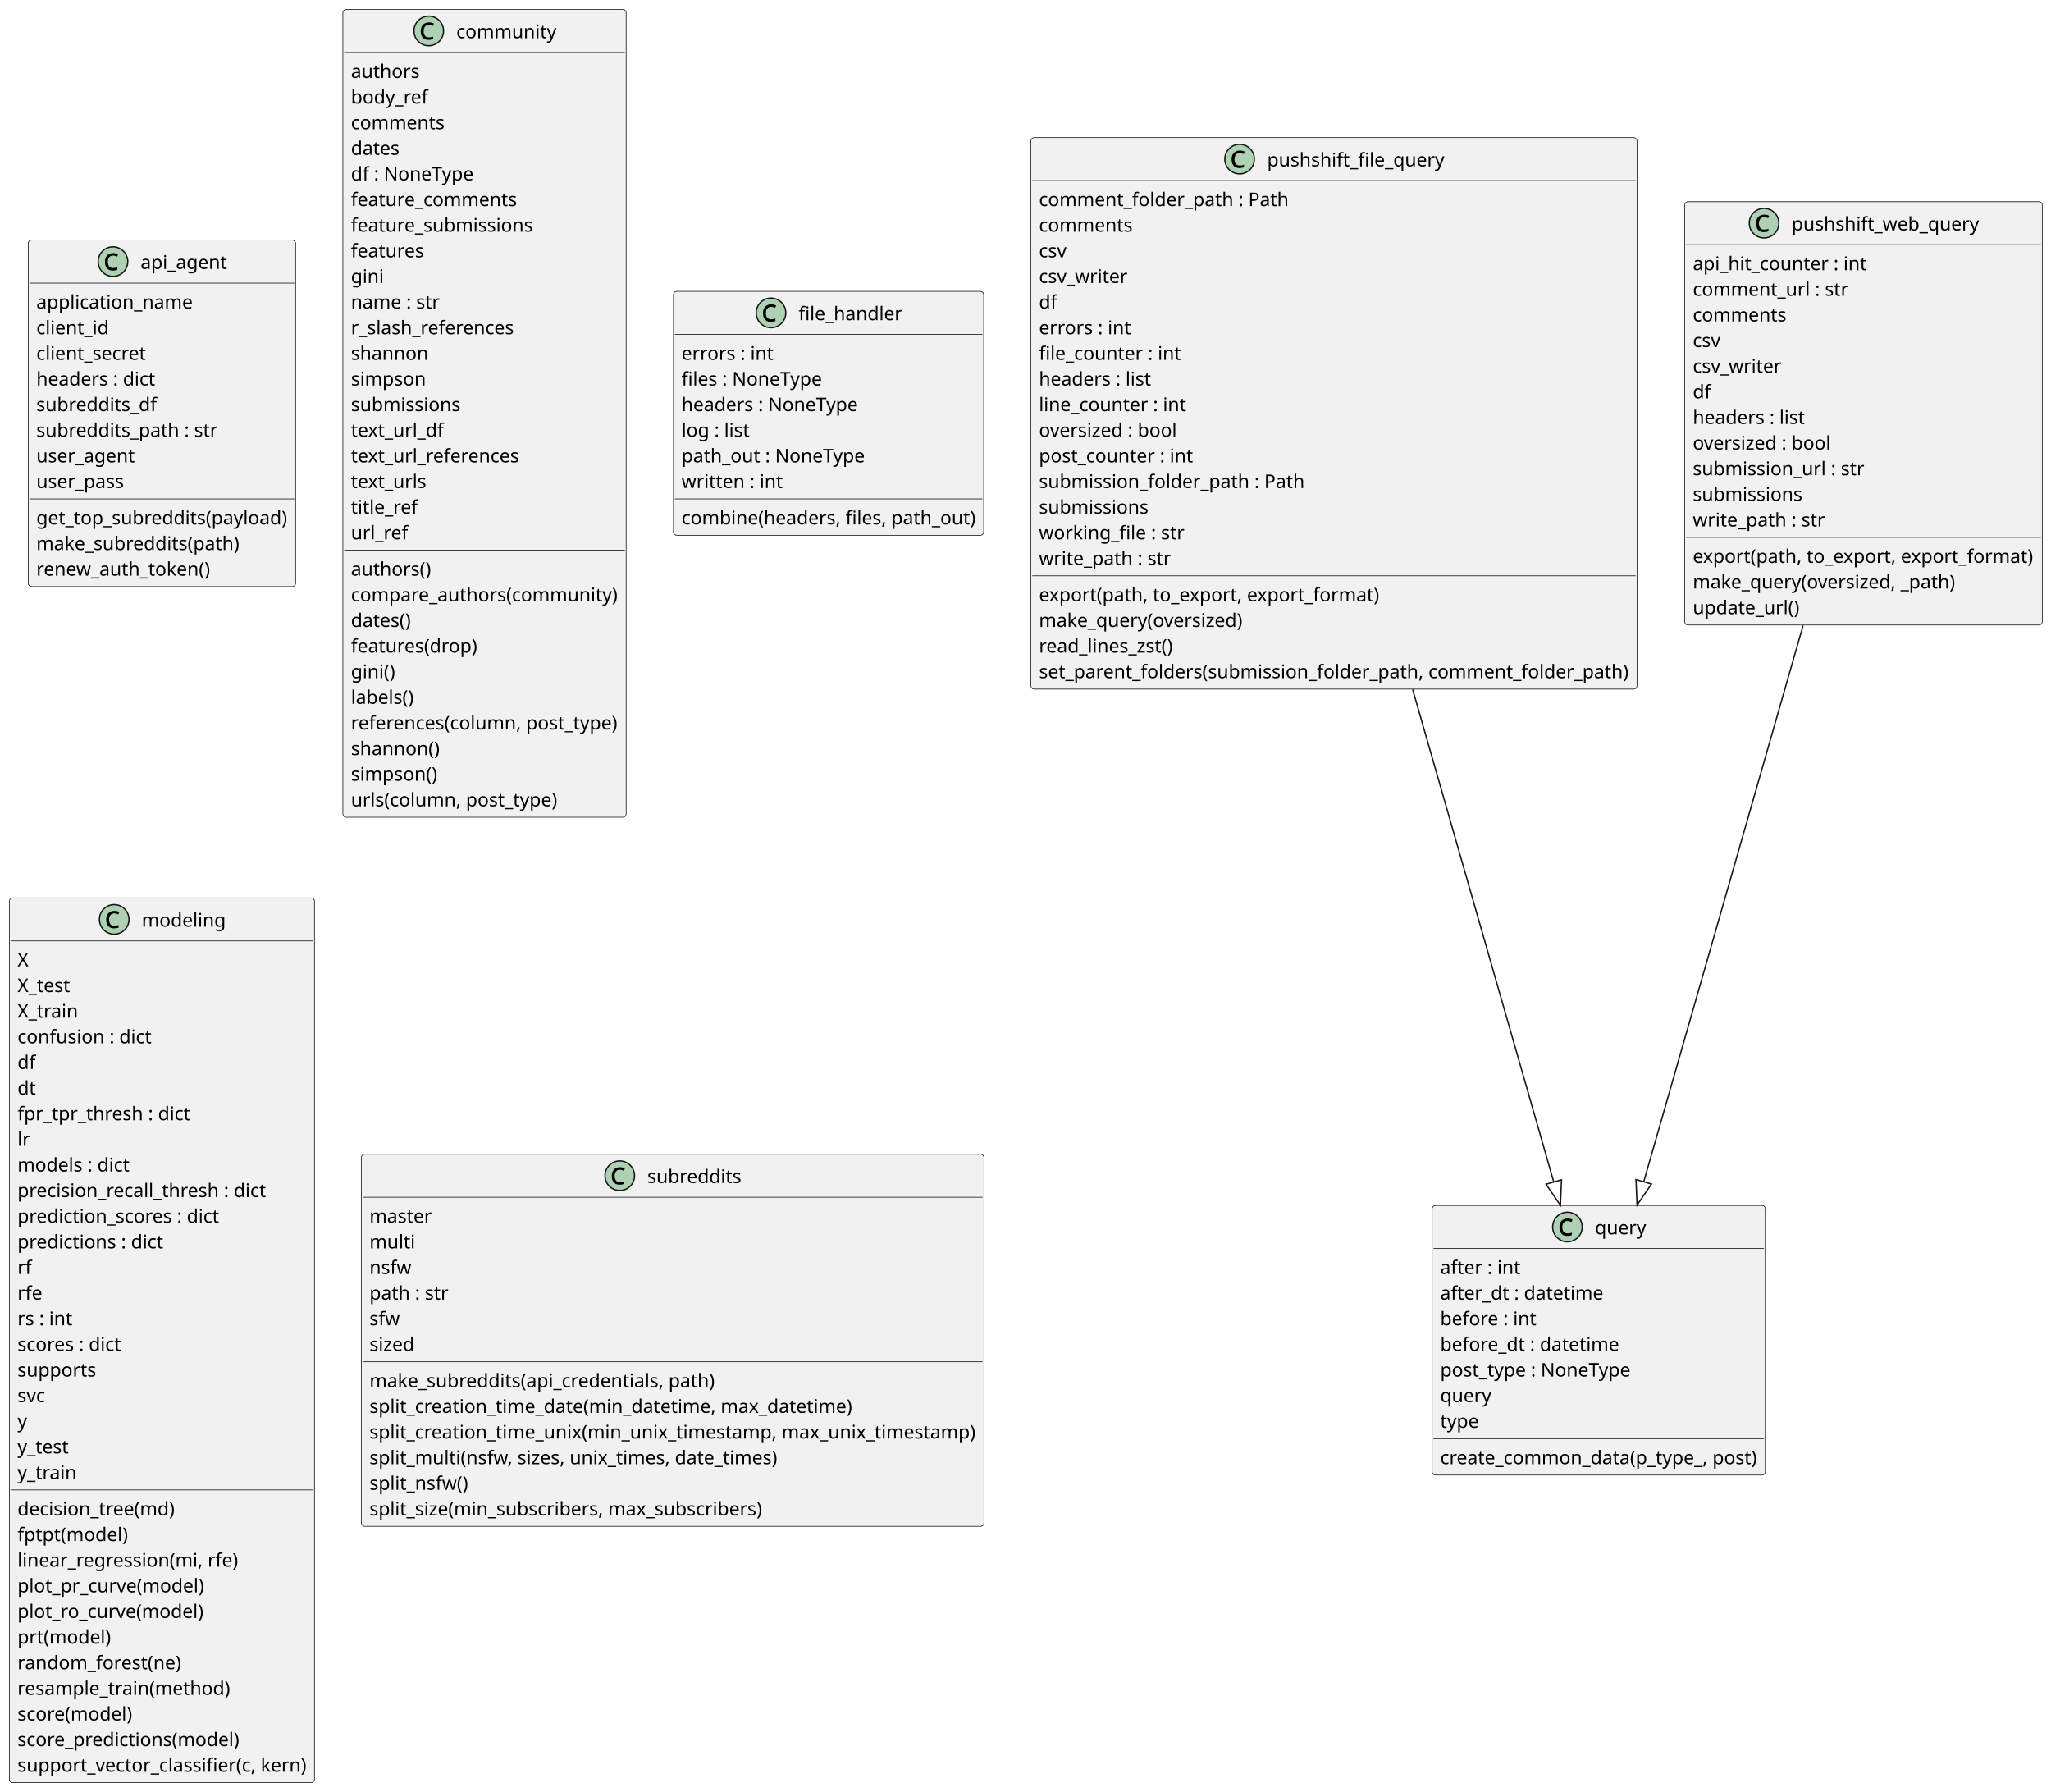
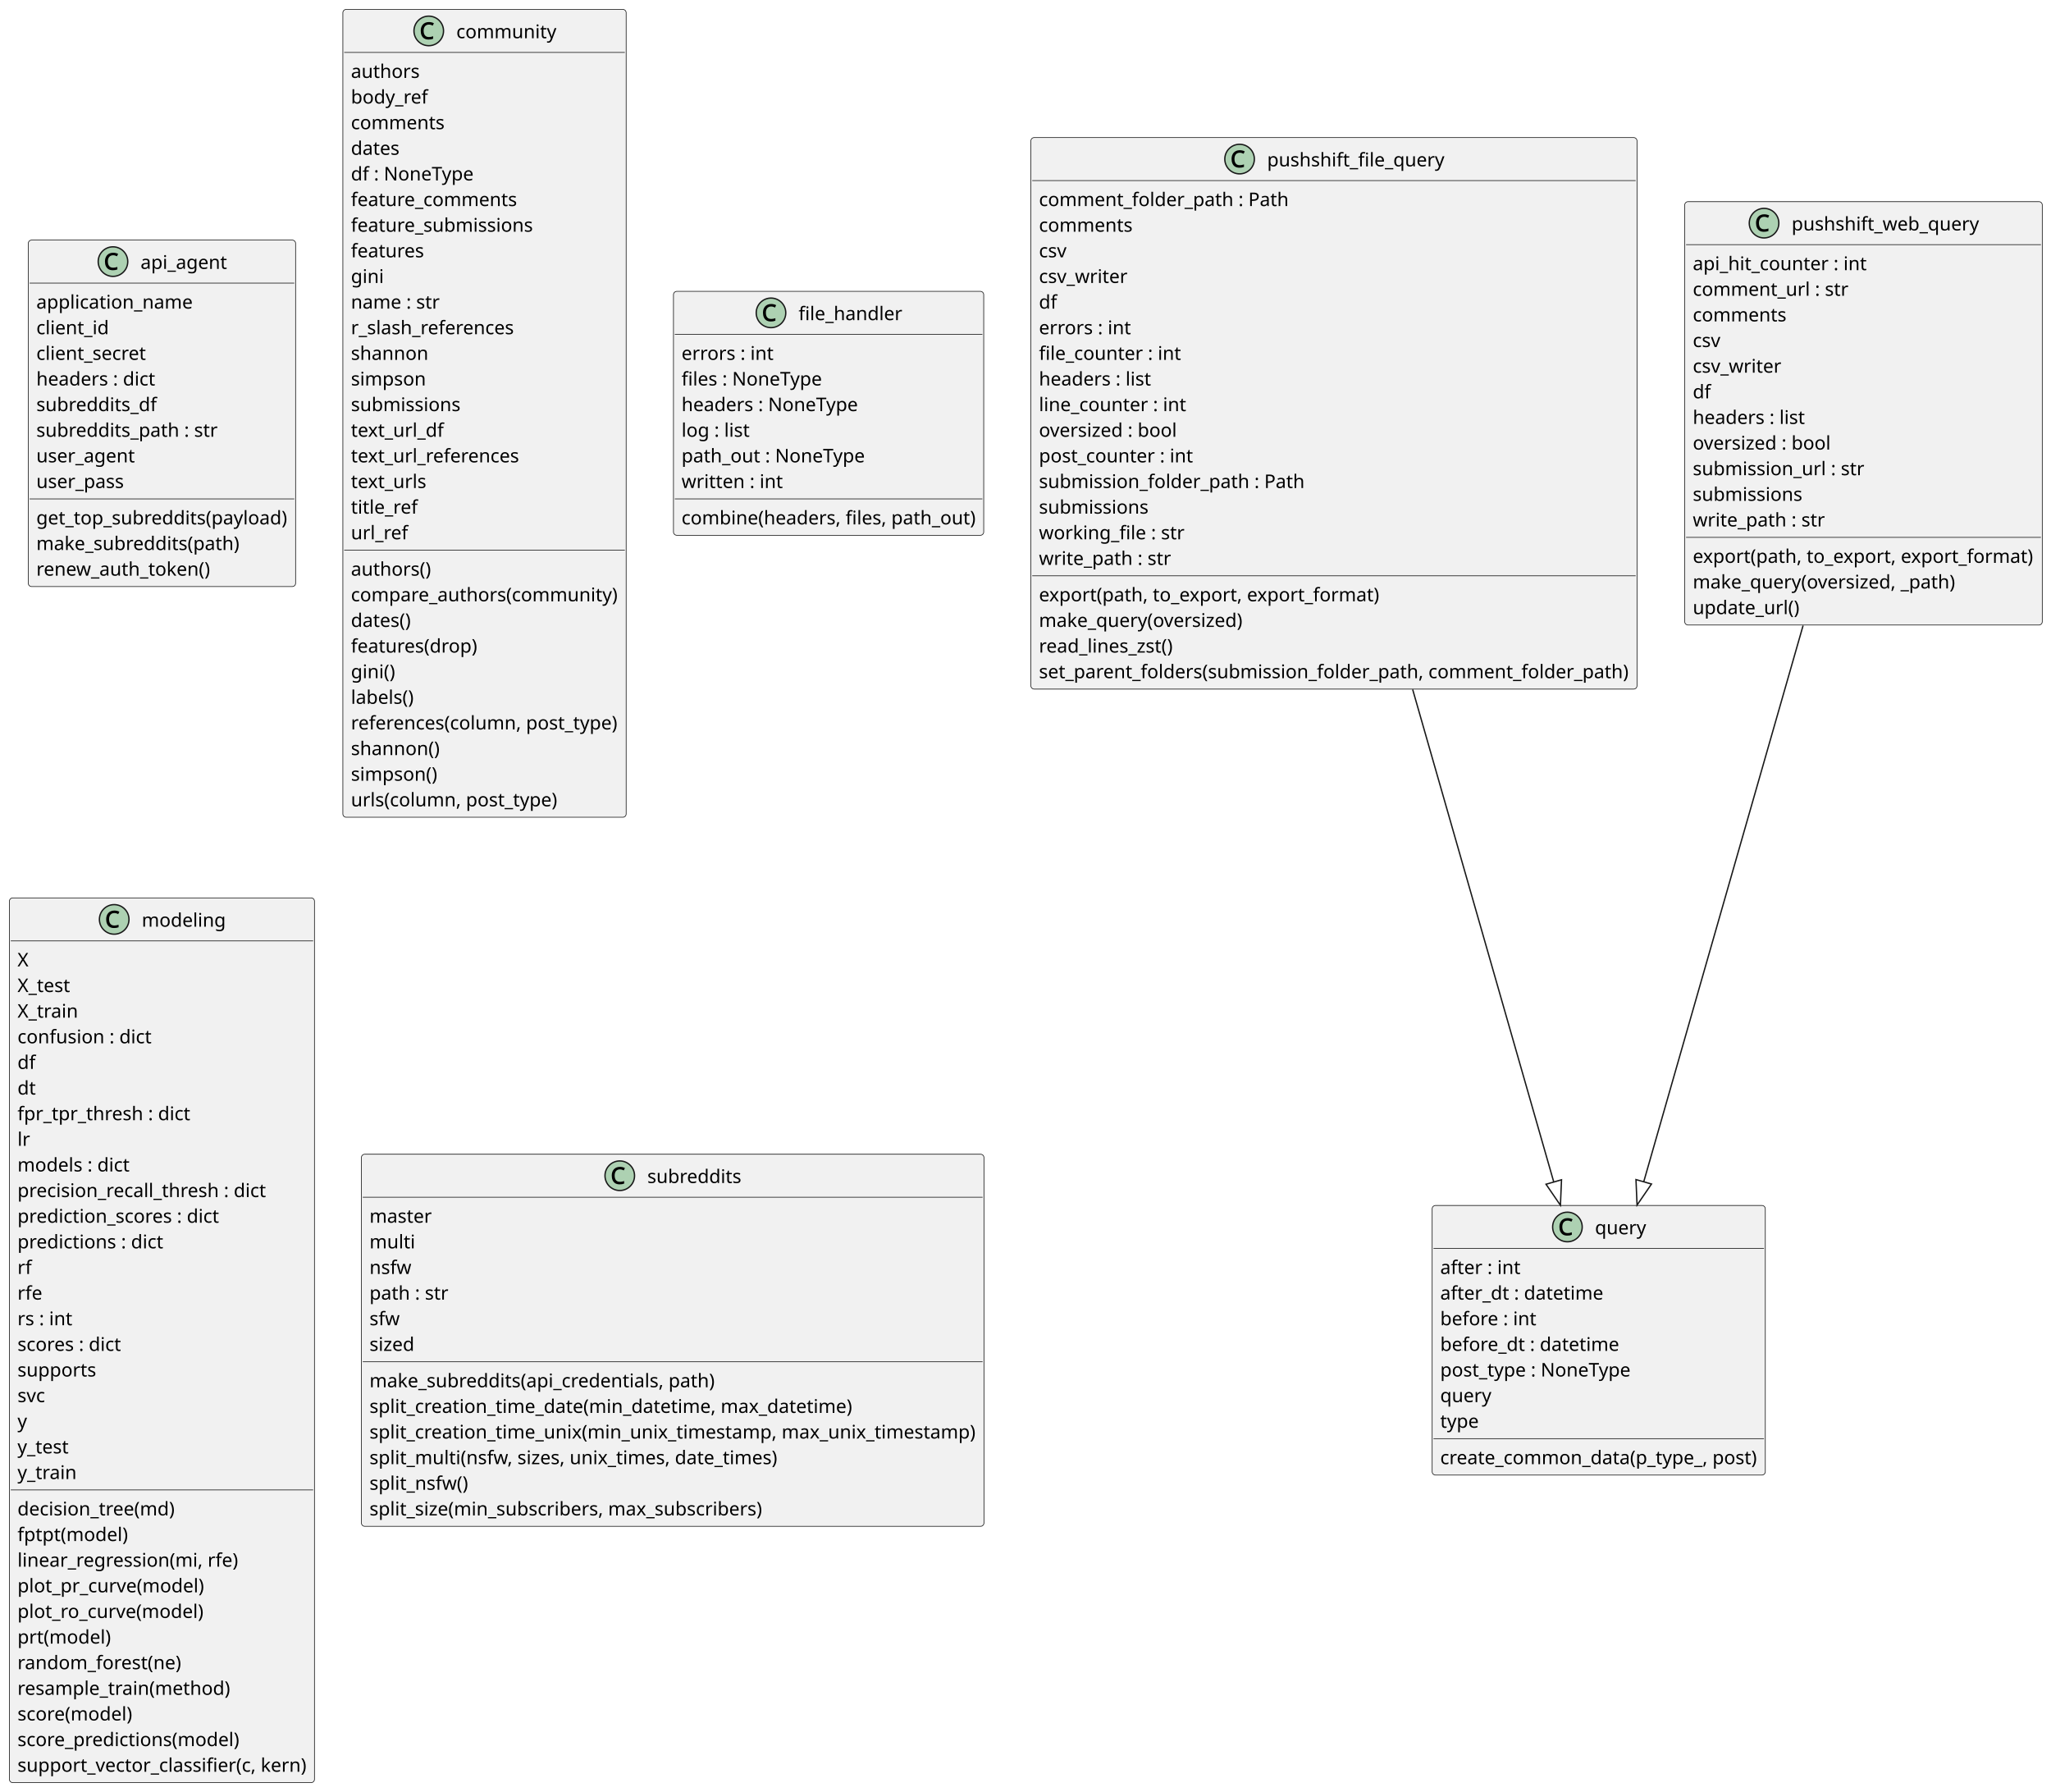
<svg xmlns="http://www.w3.org/2000/svg" contentStyleType="text/css" data-diagram-type="CLASS" height="1333px" preserveAspectRatio="none" style="width:1526px;height:1333px;background:#FFFFFF;" version="1.1" viewBox="0 0 1526 1333" width="1526px" zoomAndPan="magnify">
  <defs />
  <g>
    <g class="entity" data-qualified-name="_pushshift_api.api_agent" data-source-line="2" id="ent0002">
      <rect fill="#F1F1F1" height="257.747" rx="2.5" ry="2.5" style="stroke:#181818;stroke-width:0.5;" width="198.913" x="21.03" y="178.61" />
      <ellipse cx="84.058" cy="194.61" fill="#ADD1B2" rx="11" ry="11" style="stroke:#181818;stroke-width:1;" />
-       <path d="M84.167,190.141 Q83.245,190.141 82.511,190.454 Q81.792,190.766 81.292,191.36 Q80.792,191.938 80.511,192.813 Q80.245,193.688 80.245,194.782 Q80.245,196.219 80.683,197.266 Q81.136,198.313 81.98,198.86 Q82.839,199.407 84.151,199.407 Q84.933,199.407 85.62,199.282 Q86.323,199.141 87.323,198.829 L87.323,200.704 Q86.464,201.032 85.698,201.157 Q84.948,201.282 83.933,201.282 Q82.011,201.282 80.698,200.485 Q79.401,199.673 78.745,198.204 Q78.089,196.719 78.089,194.751 Q78.089,193.329 78.48,192.157 Q78.886,190.969 79.667,190.094 Q80.448,189.219 81.589,188.751 Q82.73,188.266 84.198,188.266 Q85.151,188.266 86.042,188.469 Q86.948,188.657 87.886,189.126 L87.058,190.907 Q86.276,190.532 85.62,190.344 Q84.964,190.141 84.167,190.141 Z " fill="#000000" />
+       <path d="M84.167,189.891 Q83.245,189.891 82.511,190.204 Q81.792,190.516 81.292,191.11 Q80.792,191.688 80.511,192.563 Q80.245,193.438 80.245,194.532 Q80.245,195.969 80.683,197.016 Q81.136,198.063 81.98,198.61 Q82.839,199.157 84.151,199.157 Q84.933,199.157 85.62,199.032 Q86.323,198.891 87.323,198.579 L87.323,200.454 Q86.464,200.782 85.698,200.907 Q84.948,201.032 83.933,201.032 Q82.011,201.032 80.698,200.235 Q79.401,199.423 78.745,197.954 Q78.089,196.469 78.089,194.501 Q78.089,193.079 78.48,191.907 Q78.886,190.719 79.667,189.844 Q80.448,188.969 81.589,188.501 Q82.73,188.016 84.198,188.016 Q85.151,188.016 86.042,188.219 Q86.948,188.407 87.886,188.876 L87.058,190.657 Q86.276,190.282 85.62,190.094 Q84.964,189.891 84.167,189.891 Z " fill="#000000" />
      <text fill="#000000" font-family="sans-serif" font-size="14" lengthAdjust="spacing" textLength="64.358" x="104.558" y="200.042">api_agent</text>
      <line style="stroke:#181818;stroke-width:0.5;" x1="22.03" x2="218.943" y1="210.61" y2="210.61" />
      <text fill="#000000" font-family="sans-serif" font-size="14" lengthAdjust="spacing" textLength="116.368" x="27.03" y="229.576">application_name</text>
      <text fill="#000000" font-family="sans-serif" font-size="14" lengthAdjust="spacing" textLength="53.984" x="27.03" y="248.644">client_id</text>
      <text fill="#000000" font-family="sans-serif" font-size="14" lengthAdjust="spacing" textLength="81.816" x="27.03" y="267.712">client_secret</text>
      <text fill="#000000" font-family="sans-serif" font-size="14" lengthAdjust="spacing" textLength="88.424" x="27.03" y="286.78">headers : dict</text>
      <text fill="#000000" font-family="sans-serif" font-size="14" lengthAdjust="spacing" textLength="89.88" x="27.03" y="305.848">subreddits_df</text>
      <text fill="#000000" font-family="sans-serif" font-size="14" lengthAdjust="spacing" textLength="135.197" x="27.03" y="324.916">subreddits_path : str</text>
      <text fill="#000000" font-family="sans-serif" font-size="14" lengthAdjust="spacing" textLength="73.318" x="27.03" y="343.983">user_agent</text>
      <text fill="#000000" font-family="sans-serif" font-size="14" lengthAdjust="spacing" textLength="65.128" x="27.03" y="363.051">user_pass</text>
      <line style="stroke:#181818;stroke-width:0.5;" x1="22.03" x2="218.943" y1="371.153" y2="371.153" />
      <text fill="#000000" font-family="sans-serif" font-size="14" lengthAdjust="spacing" textLength="186.913" x="27.03" y="390.119">get_top_subreddits(payload)</text>
      <text fill="#000000" font-family="sans-serif" font-size="14" lengthAdjust="spacing" textLength="151.339" x="27.03" y="409.187">make_subreddits(path)</text>
      <text fill="#000000" font-family="sans-serif" font-size="14" lengthAdjust="spacing" textLength="129.821" x="27.03" y="428.255">renew_auth_token()</text>
    </g>
    <g class="entity" data-qualified-name="_pushshift_community.community" data-source-line="15" id="ent0003">
      <rect fill="#F1F1F1" height="600.97" rx="2.5" ry="2.5" style="stroke:#181818;stroke-width:0.5;" width="210.785" x="255.1" y="7" />
      <ellipse cx="319.003" cy="23" fill="#ADD1B2" rx="11" ry="11" style="stroke:#181818;stroke-width:1;" />
-       <path d="M319.112,18.531 Q318.19,18.531 317.456,18.844 Q316.737,19.156 316.237,19.75 Q315.737,20.328 315.456,21.203 Q315.19,22.078 315.19,23.172 Q315.19,24.609 315.628,25.656 Q316.081,26.703 316.925,27.25 Q317.784,27.797 319.096,27.797 Q319.878,27.797 320.565,27.672 Q321.268,27.531 322.268,27.219 L322.268,29.094 Q321.409,29.422 320.643,29.547 Q319.893,29.672 318.878,29.672 Q316.956,29.672 315.643,28.875 Q314.346,28.062 313.69,26.594 Q313.034,25.109 313.034,23.141 Q313.034,21.719 313.425,20.547 Q313.831,19.359 314.612,18.484 Q315.393,17.609 316.534,17.141 Q317.675,16.656 319.143,16.656 Q320.096,16.656 320.987,16.859 Q321.893,17.047 322.831,17.516 L322.003,19.297 Q321.221,18.922 320.565,18.734 Q319.909,18.531 319.112,18.531 Z " fill="#000000" />
+       <path d="M319.112,18.281 Q318.19,18.281 317.456,18.594 Q316.737,18.906 316.237,19.5 Q315.737,20.078 315.456,20.953 Q315.19,21.828 315.19,22.922 Q315.19,24.359 315.628,25.406 Q316.081,26.453 316.925,27 Q317.784,27.547 319.096,27.547 Q319.878,27.547 320.565,27.422 Q321.268,27.281 322.268,26.969 L322.268,28.844 Q321.409,29.172 320.643,29.297 Q319.893,29.422 318.878,29.422 Q316.956,29.422 315.643,28.625 Q314.346,27.812 313.69,26.344 Q313.034,24.859 313.034,22.891 Q313.034,21.469 313.425,20.297 Q313.831,19.109 314.612,18.234 Q315.393,17.359 316.534,16.891 Q317.675,16.406 319.143,16.406 Q320.096,16.406 320.987,16.609 Q321.893,16.797 322.831,17.266 L322.003,19.047 Q321.221,18.672 320.565,18.484 Q319.909,18.281 319.112,18.281 Z " fill="#000000" />
      <text fill="#000000" font-family="sans-serif" font-size="14" lengthAdjust="spacing" textLength="74.48" x="339.503" y="28.432">community</text>
      <line style="stroke:#181818;stroke-width:0.5;" x1="256.1" x2="464.885" y1="39" y2="39" />
      <text fill="#000000" font-family="sans-serif" font-size="14" lengthAdjust="spacing" textLength="51.17" x="261.1" y="57.966">authors</text>
      <text fill="#000000" font-family="sans-serif" font-size="14" lengthAdjust="spacing" textLength="57.54" x="261.1" y="77.034">body_ref</text>
      <text fill="#000000" font-family="sans-serif" font-size="14" lengthAdjust="spacing" textLength="69.678" x="261.1" y="96.102">comments</text>
      <text fill="#000000" font-family="sans-serif" font-size="14" lengthAdjust="spacing" textLength="36.12" x="261.1" y="115.17">dates</text>
      <text fill="#000000" font-family="sans-serif" font-size="14" lengthAdjust="spacing" textLength="91.546" x="261.1" y="134.238">df : NoneType</text>
      <text fill="#000000" font-family="sans-serif" font-size="14" lengthAdjust="spacing" textLength="123.844" x="261.1" y="153.305">feature_comments</text>
      <text fill="#000000" font-family="sans-serif" font-size="14" lengthAdjust="spacing" textLength="135.688" x="261.1" y="172.373">feature_submissions</text>
      <text fill="#000000" font-family="sans-serif" font-size="14" lengthAdjust="spacing" textLength="54.656" x="261.1" y="191.441">features</text>
      <text fill="#000000" font-family="sans-serif" font-size="14" lengthAdjust="spacing" textLength="24.486" x="261.1" y="210.509">gini</text>
      <text fill="#000000" font-family="sans-serif" font-size="14" lengthAdjust="spacing" textLength="66.066" x="261.1" y="229.577">name : str</text>
      <text fill="#000000" font-family="sans-serif" font-size="14" lengthAdjust="spacing" textLength="121.785" x="261.1" y="248.645">r_slash_references</text>
      <text fill="#000000" font-family="sans-serif" font-size="14" lengthAdjust="spacing" textLength="57.638" x="261.1" y="267.713">shannon</text>
      <text fill="#000000" font-family="sans-serif" font-size="14" lengthAdjust="spacing" textLength="55.846" x="261.1" y="286.781">simpson</text>
      <text fill="#000000" font-family="sans-serif" font-size="14" lengthAdjust="spacing" textLength="81.522" x="261.1" y="305.849">submissions</text>
      <text fill="#000000" font-family="sans-serif" font-size="14" lengthAdjust="spacing" textLength="69.314" x="261.1" y="324.917">text_url_df</text>
      <text fill="#000000" font-family="sans-serif" font-size="14" lengthAdjust="spacing" textLength="125.93" x="261.1" y="343.985">text_url_references</text>
      <text fill="#000000" font-family="sans-serif" font-size="14" lengthAdjust="spacing" textLength="56.378" x="261.1" y="363.053">text_urls</text>
      <text fill="#000000" font-family="sans-serif" font-size="14" lengthAdjust="spacing" textLength="49.938" x="261.1" y="382.12">title_ref</text>
      <text fill="#000000" font-family="sans-serif" font-size="14" lengthAdjust="spacing" textLength="42.756" x="261.1" y="401.188">url_ref</text>
      <line style="stroke:#181818;stroke-width:0.5;" x1="256.1" x2="464.885" y1="409.29" y2="409.29" />
      <text fill="#000000" font-family="sans-serif" font-size="14" lengthAdjust="spacing" textLength="59.57" x="261.1" y="428.256">authors()</text>
      <text fill="#000000" font-family="sans-serif" font-size="14" lengthAdjust="spacing" textLength="198.687" x="261.1" y="447.324">compare_authors(community)</text>
      <text fill="#000000" font-family="sans-serif" font-size="14" lengthAdjust="spacing" textLength="44.52" x="261.1" y="466.392">dates()</text>
      <text fill="#000000" font-family="sans-serif" font-size="14" lengthAdjust="spacing" textLength="94.528" x="261.1" y="485.46">features(drop)</text>
      <text fill="#000000" font-family="sans-serif" font-size="14" lengthAdjust="spacing" textLength="32.886" x="261.1" y="504.528">gini()</text>
      <text fill="#000000" font-family="sans-serif" font-size="14" lengthAdjust="spacing" textLength="46.69" x="261.1" y="523.596">labels()</text>
      <text fill="#000000" font-family="sans-serif" font-size="14" lengthAdjust="spacing" textLength="198.785" x="261.1" y="542.664">references(column, post_type)</text>
      <text fill="#000000" font-family="sans-serif" font-size="14" lengthAdjust="spacing" textLength="66.038" x="261.1" y="561.732">shannon()</text>
      <text fill="#000000" font-family="sans-serif" font-size="14" lengthAdjust="spacing" textLength="64.246" x="261.1" y="580.8">simpson()</text>
      <text fill="#000000" font-family="sans-serif" font-size="14" lengthAdjust="spacing" textLength="153.495" x="261.1" y="599.868">urls(column, post_type)</text>
    </g>
    <g class="entity" data-qualified-name="_pushshift_file_handler.file_handler" data-source-line="46" id="ent0004">
      <rect fill="#F1F1F1" height="181.475" rx="2.5" ry="2.5" style="stroke:#181818;stroke-width:0.5;" width="230.833" x="501.08" y="216.74" />
      <ellipse cx="573.642" cy="232.74" fill="#ADD1B2" rx="11" ry="11" style="stroke:#181818;stroke-width:1;" />
-       <path d="M573.751,228.271 Q572.829,228.271 572.095,228.584 Q571.376,228.896 570.876,229.49 Q570.376,230.068 570.095,230.943 Q569.829,231.818 569.829,232.912 Q569.829,234.349 570.267,235.396 Q570.72,236.443 571.564,236.99 Q572.423,237.537 573.736,237.537 Q574.517,237.537 575.204,237.412 Q575.907,237.271 576.907,236.959 L576.907,238.834 Q576.048,239.162 575.282,239.287 Q574.532,239.412 573.517,239.412 Q571.595,239.412 570.282,238.615 Q568.986,237.803 568.329,236.334 Q567.673,234.849 567.673,232.881 Q567.673,231.459 568.064,230.287 Q568.47,229.099 569.251,228.224 Q570.032,227.349 571.173,226.881 Q572.314,226.396 573.782,226.396 Q574.736,226.396 575.626,226.599 Q576.532,226.787 577.47,227.256 L576.642,229.037 Q575.861,228.662 575.204,228.474 Q574.548,228.271 573.751,228.271 Z " fill="#000000" />
+       <path d="M573.751,228.021 Q572.829,228.021 572.095,228.334 Q571.376,228.646 570.876,229.24 Q570.376,229.818 570.095,230.693 Q569.829,231.568 569.829,232.662 Q569.829,234.099 570.267,235.146 Q570.72,236.193 571.564,236.74 Q572.423,237.287 573.736,237.287 Q574.517,237.287 575.204,237.162 Q575.907,237.021 576.907,236.709 L576.907,238.584 Q576.048,238.912 575.282,239.037 Q574.532,239.162 573.517,239.162 Q571.595,239.162 570.282,238.365 Q568.986,237.553 568.329,236.084 Q567.673,234.599 567.673,232.631 Q567.673,231.209 568.064,230.037 Q568.47,228.849 569.251,227.974 Q570.032,227.099 571.173,226.631 Q572.314,226.146 573.782,226.146 Q574.736,226.146 575.626,226.349 Q576.532,226.537 577.47,227.006 L576.642,228.787 Q575.861,228.412 575.204,228.224 Q574.548,228.021 573.751,228.021 Z " fill="#000000" />
      <text fill="#000000" font-family="sans-serif" font-size="14" lengthAdjust="spacing" textLength="77.21" x="594.142" y="238.172">file_handler</text>
      <line style="stroke:#181818;stroke-width:0.5;" x1="502.08" x2="730.913" y1="248.74" y2="248.74" />
      <text fill="#000000" font-family="sans-serif" font-size="14" lengthAdjust="spacing" textLength="68.768" x="507.08" y="267.706">errors : int</text>
      <text fill="#000000" font-family="sans-serif" font-size="14" lengthAdjust="spacing" textLength="104.762" x="507.08" y="286.774">files : NoneType</text>
      <text fill="#000000" font-family="sans-serif" font-size="14" lengthAdjust="spacing" textLength="131.516" x="507.08" y="305.842">headers : NoneType</text>
      <text fill="#000000" font-family="sans-serif" font-size="14" lengthAdjust="spacing" textLength="50.708" x="507.08" y="324.91">log : list</text>
      <text fill="#000000" font-family="sans-serif" font-size="14" lengthAdjust="spacing" textLength="136.681" x="507.08" y="343.978">path_out : NoneType</text>
      <text fill="#000000" font-family="sans-serif" font-size="14" lengthAdjust="spacing" textLength="75.404" x="507.08" y="363.046">written : int</text>
      <line style="stroke:#181818;stroke-width:0.5;" x1="502.08" x2="730.913" y1="371.147" y2="371.147" />
      <text fill="#000000" font-family="sans-serif" font-size="14" lengthAdjust="spacing" textLength="218.833" x="507.08" y="390.113">combine(headers, files, path_out)</text>
    </g>
    <g class="entity" data-qualified-name="_pushshift_modeling.modeling" data-source-line="55" id="ent0005">
      <rect fill="#F1F1F1" height="658.173" rx="2.5" ry="2.5" style="stroke:#181818;stroke-width:0.5;" width="226.983" x="7" y="667.97" />
      <ellipse cx="84.966" cy="683.97" fill="#ADD1B2" rx="11" ry="11" style="stroke:#181818;stroke-width:1;" />
-       <path d="M85.075,679.501 Q84.153,679.501 83.419,679.814 Q82.7,680.126 82.2,680.72 Q81.7,681.298 81.419,682.173 Q81.153,683.048 81.153,684.142 Q81.153,685.579 81.591,686.626 Q82.044,687.673 82.888,688.22 Q83.747,688.767 85.059,688.767 Q85.841,688.767 86.528,688.642 Q87.231,688.501 88.231,688.189 L88.231,690.064 Q87.372,690.392 86.606,690.517 Q85.856,690.642 84.841,690.642 Q82.919,690.642 81.606,689.845 Q80.309,689.033 79.653,687.564 Q78.997,686.079 78.997,684.111 Q78.997,682.689 79.388,681.517 Q79.794,680.329 80.575,679.454 Q81.356,678.579 82.497,678.111 Q83.638,677.626 85.106,677.626 Q86.059,677.626 86.95,677.829 Q87.856,678.017 88.794,678.486 L87.966,680.267 Q87.184,679.892 86.528,679.704 Q85.872,679.501 85.075,679.501 Z " fill="#000000" />
+       <path d="M85.075,679.251 Q84.153,679.251 83.419,679.564 Q82.7,679.876 82.2,680.47 Q81.7,681.048 81.419,681.923 Q81.153,682.798 81.153,683.892 Q81.153,685.329 81.591,686.376 Q82.044,687.423 82.888,687.97 Q83.747,688.517 85.059,688.517 Q85.841,688.517 86.528,688.392 Q87.231,688.251 88.231,687.939 L88.231,689.814 Q87.372,690.142 86.606,690.267 Q85.856,690.392 84.841,690.392 Q82.919,690.392 81.606,689.595 Q80.309,688.783 79.653,687.314 Q78.997,685.829 78.997,683.861 Q78.997,682.439 79.388,681.267 Q79.794,680.079 80.575,679.204 Q81.356,678.329 82.497,677.861 Q83.638,677.376 85.106,677.376 Q86.059,677.376 86.95,677.579 Q87.856,677.767 88.794,678.236 L87.966,680.017 Q87.184,679.642 86.528,679.454 Q85.872,679.251 85.075,679.251 Z " fill="#000000" />
      <text fill="#000000" font-family="sans-serif" font-size="14" lengthAdjust="spacing" textLength="62.552" x="105.466" y="689.402">modeling</text>
      <line style="stroke:#181818;stroke-width:0.5;" x1="8" x2="232.983" y1="699.97" y2="699.97" />
      <text fill="#000000" font-family="sans-serif" font-size="14" lengthAdjust="spacing" textLength="8.204" x="13" y="718.936">X</text>
      <text fill="#000000" font-family="sans-serif" font-size="14" lengthAdjust="spacing" textLength="39.13" x="13" y="738.004">X_test</text>
      <text fill="#000000" font-family="sans-serif" font-size="14" lengthAdjust="spacing" textLength="45.374" x="13" y="757.072">X_train</text>
      <text fill="#000000" font-family="sans-serif" font-size="14" lengthAdjust="spacing" textLength="99.778" x="13" y="776.14">confusion : dict</text>
      <text fill="#000000" font-family="sans-serif" font-size="14" lengthAdjust="spacing" textLength="13.426" x="13" y="795.208">df</text>
      <text fill="#000000" font-family="sans-serif" font-size="14" lengthAdjust="spacing" textLength="13.664" x="13" y="814.275">dt</text>
      <text fill="#000000" font-family="sans-serif" font-size="14" lengthAdjust="spacing" textLength="128.856" x="13" y="833.343">fpr_tpr_thresh : dict</text>
      <text fill="#000000" font-family="sans-serif" font-size="14" lengthAdjust="spacing" textLength="9.394" x="13" y="852.411">lr</text>
      <text fill="#000000" font-family="sans-serif" font-size="14" lengthAdjust="spacing" textLength="83.412" x="13" y="871.479">models : dict</text>
      <text fill="#000000" font-family="sans-serif" font-size="14" lengthAdjust="spacing" textLength="185.737" x="13" y="890.547">precision_recall_thresh : dict</text>
      <text fill="#000000" font-family="sans-serif" font-size="14" lengthAdjust="spacing" textLength="150.541" x="13" y="909.615">prediction_scores : dict</text>
      <text fill="#000000" font-family="sans-serif" font-size="14" lengthAdjust="spacing" textLength="108.752" x="13" y="928.683">predictions : dict</text>
      <text fill="#000000" font-family="sans-serif" font-size="14" lengthAdjust="spacing" textLength="10.598" x="13" y="947.751">rf</text>
      <text fill="#000000" font-family="sans-serif" font-size="14" lengthAdjust="spacing" textLength="18.494" x="13" y="966.819">rfe</text>
      <text fill="#000000" font-family="sans-serif" font-size="14" lengthAdjust="spacing" textLength="40.838" x="13" y="985.887">rs : int</text>
      <text fill="#000000" font-family="sans-serif" font-size="14" lengthAdjust="spacing" textLength="77.308" x="13" y="1004.955">scores : dict</text>
      <text fill="#000000" font-family="sans-serif" font-size="14" lengthAdjust="spacing" textLength="58.59" x="13" y="1024.023">supports</text>
      <text fill="#000000" font-family="sans-serif" font-size="14" lengthAdjust="spacing" textLength="20.538" x="13" y="1043.091">svc</text>
      <text fill="#000000" font-family="sans-serif" font-size="14" lengthAdjust="spacing" textLength="7.14" x="13" y="1062.158">y</text>
      <text fill="#000000" font-family="sans-serif" font-size="14" lengthAdjust="spacing" textLength="38.066" x="13" y="1081.226">y_test</text>
      <text fill="#000000" font-family="sans-serif" font-size="14" lengthAdjust="spacing" textLength="44.31" x="13" y="1100.294">y_train</text>
      <line style="stroke:#181818;stroke-width:0.5;" x1="8" x2="232.983" y1="1108.396" y2="1108.396" />
      <text fill="#000000" font-family="sans-serif" font-size="14" lengthAdjust="spacing" textLength="117.222" x="13" y="1127.362">decision_tree(md)</text>
      <text fill="#000000" font-family="sans-serif" font-size="14" lengthAdjust="spacing" textLength="82.222" x="13" y="1146.43">fptpt(model)</text>
      <text fill="#000000" font-family="sans-serif" font-size="14" lengthAdjust="spacing" textLength="164.723" x="13" y="1165.498">linear_regression(mi, rfe)</text>
      <text fill="#000000" font-family="sans-serif" font-size="14" lengthAdjust="spacing" textLength="138.81" x="13" y="1184.566">plot_pr_curve(model)</text>
      <text fill="#000000" font-family="sans-serif" font-size="14" lengthAdjust="spacing" textLength="138.669" x="13" y="1203.634">plot_ro_curve(model)</text>
      <text fill="#000000" font-family="sans-serif" font-size="14" lengthAdjust="spacing" textLength="69.524" x="13" y="1222.702">prt(model)</text>
      <text fill="#000000" font-family="sans-serif" font-size="14" lengthAdjust="spacing" textLength="122.346" x="13" y="1241.77">random_forest(ne)</text>
      <text fill="#000000" font-family="sans-serif" font-size="14" lengthAdjust="spacing" textLength="158.787" x="13" y="1260.838">resample_train(method)</text>
      <text fill="#000000" font-family="sans-serif" font-size="14" lengthAdjust="spacing" textLength="85.652" x="13" y="1279.906">score(model)</text>
      <text fill="#000000" font-family="sans-serif" font-size="14" lengthAdjust="spacing" textLength="165.591" x="13" y="1298.973">score_predictions(model)</text>
      <text fill="#000000" font-family="sans-serif" font-size="14" lengthAdjust="spacing" textLength="214.983" x="13" y="1318.041">support_vector_classifier(c, kern)</text>
    </g>
    <g class="entity" data-qualified-name="_pushshift_queries.pushshift_file_query" data-source-line="89" id="ent0006">
      <rect fill="#F1F1F1" height="410.29" rx="2.5" ry="2.5" style="stroke:#181818;stroke-width:0.5;" width="450.982" x="767" y="102.34" />
      <ellipse cx="922.288" cy="118.34" fill="#ADD1B2" rx="11" ry="11" style="stroke:#181818;stroke-width:1;" />
-       <path d="M922.397,113.871 Q921.475,113.871 920.741,114.184 Q920.022,114.496 919.522,115.09 Q919.022,115.668 918.741,116.543 Q918.475,117.418 918.475,118.512 Q918.475,119.949 918.913,120.996 Q919.366,122.043 920.209,122.59 Q921.069,123.137 922.381,123.137 Q923.163,123.137 923.85,123.012 Q924.553,122.871 925.553,122.559 L925.553,124.434 Q924.694,124.762 923.928,124.887 Q923.178,125.012 922.163,125.012 Q920.241,125.012 918.928,124.215 Q917.631,123.403 916.975,121.934 Q916.319,120.449 916.319,118.481 Q916.319,117.059 916.709,115.887 Q917.116,114.699 917.897,113.824 Q918.678,112.949 919.819,112.481 Q920.959,111.996 922.428,111.996 Q923.381,111.996 924.272,112.199 Q925.178,112.387 926.116,112.856 L925.288,114.637 Q924.506,114.262 923.85,114.074 Q923.194,113.871 922.397,113.871 Z " fill="#000000" />
+       <path d="M922.397,113.621 Q921.475,113.621 920.741,113.934 Q920.022,114.246 919.522,114.84 Q919.022,115.418 918.741,116.293 Q918.475,117.168 918.475,118.262 Q918.475,119.699 918.913,120.746 Q919.366,121.793 920.209,122.34 Q921.069,122.887 922.381,122.887 Q923.163,122.887 923.85,122.762 Q924.553,122.621 925.553,122.309 L925.553,124.184 Q924.694,124.512 923.928,124.637 Q923.178,124.762 922.163,124.762 Q920.241,124.762 918.928,123.965 Q917.631,123.153 916.975,121.684 Q916.319,120.199 916.319,118.231 Q916.319,116.809 916.709,115.637 Q917.116,114.449 917.897,113.574 Q918.678,112.699 919.819,112.231 Q920.959,111.746 922.428,111.746 Q923.381,111.746 924.272,111.949 Q925.178,112.137 926.116,112.606 L925.288,114.387 Q924.506,114.012 923.85,113.824 Q923.194,113.621 922.397,113.621 Z " fill="#000000" />
      <text fill="#000000" font-family="sans-serif" font-size="14" lengthAdjust="spacing" textLength="131.907" x="942.788" y="123.772">pushshift_file_query</text>
      <line style="stroke:#181818;stroke-width:0.5;" x1="768" x2="1216.982" y1="134.34" y2="134.34" />
      <text fill="#000000" font-family="sans-serif" font-size="14" lengthAdjust="spacing" textLength="185.821" x="773" y="153.306">comment_folder_path : Path</text>
      <text fill="#000000" font-family="sans-serif" font-size="14" lengthAdjust="spacing" textLength="69.678" x="773" y="172.374">comments</text>
      <text fill="#000000" font-family="sans-serif" font-size="14" lengthAdjust="spacing" textLength="20.538" x="773" y="191.442">csv</text>
      <text fill="#000000" font-family="sans-serif" font-size="14" lengthAdjust="spacing" textLength="65.884" x="773" y="210.51">csv_writer</text>
      <text fill="#000000" font-family="sans-serif" font-size="14" lengthAdjust="spacing" textLength="13.426" x="773" y="229.578">df</text>
      <text fill="#000000" font-family="sans-serif" font-size="14" lengthAdjust="spacing" textLength="68.768" x="773" y="248.645">errors : int</text>
      <text fill="#000000" font-family="sans-serif" font-size="14" lengthAdjust="spacing" textLength="105.728" x="773" y="267.713">file_counter : int</text>
      <text fill="#000000" font-family="sans-serif" font-size="14" lengthAdjust="spacing" textLength="83.412" x="773" y="286.781">headers : list</text>
      <text fill="#000000" font-family="sans-serif" font-size="14" lengthAdjust="spacing" textLength="109.564" x="773" y="305.849">line_counter : int</text>
      <text fill="#000000" font-family="sans-serif" font-size="14" lengthAdjust="spacing" textLength="102.858" x="773" y="324.917">oversized : bool</text>
      <text fill="#000000" font-family="sans-serif" font-size="14" lengthAdjust="spacing" textLength="114.632" x="773" y="343.985">post_counter : int</text>
      <text fill="#000000" font-family="sans-serif" font-size="14" lengthAdjust="spacing" textLength="197.665" x="773" y="363.053">submission_folder_path : Path</text>
      <text fill="#000000" font-family="sans-serif" font-size="14" lengthAdjust="spacing" textLength="81.522" x="773" y="382.121">submissions</text>
      <text fill="#000000" font-family="sans-serif" font-size="14" lengthAdjust="spacing" textLength="108.332" x="773" y="401.189">working_file : str</text>
      <text fill="#000000" font-family="sans-serif" font-size="14" lengthAdjust="spacing" textLength="98.308" x="773" y="420.257">write_path : str</text>
      <line style="stroke:#181818;stroke-width:0.5;" x1="768" x2="1216.982" y1="428.359" y2="428.359" />
      <text fill="#000000" font-family="sans-serif" font-size="14" lengthAdjust="spacing" textLength="254.029" x="773" y="447.325">export(path, to_export, export_format)</text>
      <text fill="#000000" font-family="sans-serif" font-size="14" lengthAdjust="spacing" textLength="151.675" x="773" y="466.393">make_query(oversized)</text>
      <text fill="#000000" font-family="sans-serif" font-size="14" lengthAdjust="spacing" textLength="99.792" x="773" y="485.461">read_lines_zst()</text>
      <text fill="#000000" font-family="sans-serif" font-size="14" lengthAdjust="spacing" textLength="438.982" x="773" y="504.528">set_parent_folders(submission_folder_path, comment_folder_path)</text>
    </g>
    <g class="entity" data-qualified-name="_pushshift_queries.pushshift_web_query" data-source-line="110" id="ent0007">
      <rect fill="#F1F1F1" height="314.951" rx="2.5" ry="2.5" style="stroke:#181818;stroke-width:0.5;" width="266.029" x="1253.48" y="150.01" />
      <ellipse cx="1312.504" cy="166.01" fill="#ADD1B2" rx="11" ry="11" style="stroke:#181818;stroke-width:1;" />
-       <path d="M1312.613,161.541 Q1311.691,161.541 1310.957,161.854 Q1310.238,162.166 1309.738,162.76 Q1309.238,163.338 1308.957,164.213 Q1308.691,165.088 1308.691,166.182 Q1308.691,167.619 1309.129,168.666 Q1309.582,169.713 1310.426,170.26 Q1311.285,170.807 1312.598,170.807 Q1313.379,170.807 1314.066,170.682 Q1314.769,170.541 1315.769,170.229 L1315.769,172.104 Q1314.91,172.432 1314.144,172.557 Q1313.394,172.682 1312.379,172.682 Q1310.457,172.682 1309.144,171.885 Q1307.848,171.072 1307.191,169.604 Q1306.535,168.119 1306.535,166.151 Q1306.535,164.729 1306.926,163.557 Q1307.332,162.369 1308.113,161.494 Q1308.894,160.619 1310.035,160.151 Q1311.176,159.666 1312.644,159.666 Q1313.598,159.666 1314.488,159.869 Q1315.394,160.057 1316.332,160.526 L1315.504,162.307 Q1314.723,161.932 1314.066,161.744 Q1313.41,161.541 1312.613,161.541 Z " fill="#000000" />
+       <path d="M1312.613,161.291 Q1311.691,161.291 1310.957,161.604 Q1310.238,161.916 1309.738,162.51 Q1309.238,163.088 1308.957,163.963 Q1308.691,164.838 1308.691,165.932 Q1308.691,167.369 1309.129,168.416 Q1309.582,169.463 1310.426,170.01 Q1311.285,170.557 1312.598,170.557 Q1313.379,170.557 1314.066,170.432 Q1314.769,170.291 1315.769,169.979 L1315.769,171.854 Q1314.91,172.182 1314.144,172.307 Q1313.394,172.432 1312.379,172.432 Q1310.457,172.432 1309.144,171.635 Q1307.848,170.822 1307.191,169.354 Q1306.535,167.869 1306.535,165.901 Q1306.535,164.479 1306.926,163.307 Q1307.332,162.119 1308.113,161.244 Q1308.894,160.369 1310.035,159.901 Q1311.176,159.416 1312.644,159.416 Q1313.598,159.416 1314.488,159.619 Q1315.394,159.807 1316.332,160.276 L1315.504,162.057 Q1314.723,161.682 1314.066,161.494 Q1313.41,161.291 1312.613,161.291 Z " fill="#000000" />
      <text fill="#000000" font-family="sans-serif" font-size="14" lengthAdjust="spacing" textLength="139.481" x="1333.004" y="171.442">pushshift_web_query</text>
      <line style="stroke:#181818;stroke-width:0.5;" x1="1254.48" x2="1518.509" y1="182.01" y2="182.01" />
      <text fill="#000000" font-family="sans-serif" font-size="14" lengthAdjust="spacing" textLength="129.401" x="1259.48" y="200.976">api_hit_counter : int</text>
      <text fill="#000000" font-family="sans-serif" font-size="14" lengthAdjust="spacing" textLength="115.808" x="1259.48" y="220.044">comment_url : str</text>
      <text fill="#000000" font-family="sans-serif" font-size="14" lengthAdjust="spacing" textLength="69.678" x="1259.48" y="239.112">comments</text>
      <text fill="#000000" font-family="sans-serif" font-size="14" lengthAdjust="spacing" textLength="20.538" x="1259.48" y="258.18">csv</text>
      <text fill="#000000" font-family="sans-serif" font-size="14" lengthAdjust="spacing" textLength="65.884" x="1259.48" y="277.248">csv_writer</text>
      <text fill="#000000" font-family="sans-serif" font-size="14" lengthAdjust="spacing" textLength="13.426" x="1259.48" y="296.315">df</text>
      <text fill="#000000" font-family="sans-serif" font-size="14" lengthAdjust="spacing" textLength="83.412" x="1259.48" y="315.383">headers : list</text>
      <text fill="#000000" font-family="sans-serif" font-size="14" lengthAdjust="spacing" textLength="102.858" x="1259.48" y="334.451">oversized : bool</text>
      <text fill="#000000" font-family="sans-serif" font-size="14" lengthAdjust="spacing" textLength="127.651" x="1259.48" y="353.519">submission_url : str</text>
      <text fill="#000000" font-family="sans-serif" font-size="14" lengthAdjust="spacing" textLength="81.522" x="1259.48" y="372.587">submissions</text>
      <text fill="#000000" font-family="sans-serif" font-size="14" lengthAdjust="spacing" textLength="98.308" x="1259.48" y="391.655">write_path : str</text>
      <line style="stroke:#181818;stroke-width:0.5;" x1="1254.48" x2="1518.509" y1="399.757" y2="399.757" />
      <text fill="#000000" font-family="sans-serif" font-size="14" lengthAdjust="spacing" textLength="254.029" x="1259.48" y="418.723">export(path, to_export, export_format)</text>
      <text fill="#000000" font-family="sans-serif" font-size="14" lengthAdjust="spacing" textLength="195.453" x="1259.48" y="437.791">make_query(oversized, _path)</text>
      <text fill="#000000" font-family="sans-serif" font-size="14" lengthAdjust="spacing" textLength="79.338" x="1259.48" y="456.859">update_url()</text>
    </g>
    <g class="entity" data-qualified-name="_pushshift_queries.query" data-source-line="126" id="ent0008">
      <rect fill="#F1F1F1" height="200.543" rx="2.5" ry="2.5" style="stroke:#181818;stroke-width:0.5;" width="247.871" x="1065.56" y="896.78" />
      <ellipse cx="1166.206" cy="912.78" fill="#ADD1B2" rx="11" ry="11" style="stroke:#181818;stroke-width:1;" />
-       <path d="M1166.315,908.311 Q1165.393,908.311 1164.659,908.624 Q1163.94,908.936 1163.44,909.53 Q1162.94,910.108 1162.659,910.983 Q1162.393,911.858 1162.393,912.952 Q1162.393,914.389 1162.831,915.436 Q1163.284,916.483 1164.128,917.03 Q1164.987,917.577 1166.299,917.577 Q1167.081,917.577 1167.768,917.452 Q1168.471,917.311 1169.471,916.999 L1169.471,918.874 Q1168.612,919.202 1167.846,919.327 Q1167.096,919.452 1166.081,919.452 Q1164.159,919.452 1162.846,918.655 Q1161.549,917.842 1160.893,916.374 Q1160.237,914.889 1160.237,912.921 Q1160.237,911.499 1160.628,910.327 Q1161.034,909.139 1161.815,908.264 Q1162.596,907.389 1163.737,906.921 Q1164.878,906.436 1166.346,906.436 Q1167.299,906.436 1168.19,906.639 Q1169.096,906.827 1170.034,907.296 L1169.206,909.077 Q1168.424,908.702 1167.768,908.514 Q1167.112,908.311 1166.315,908.311 Z " fill="#000000" />
+       <path d="M1166.315,908.061 Q1165.393,908.061 1164.659,908.374 Q1163.94,908.686 1163.44,909.28 Q1162.94,909.858 1162.659,910.733 Q1162.393,911.608 1162.393,912.702 Q1162.393,914.139 1162.831,915.186 Q1163.284,916.233 1164.128,916.78 Q1164.987,917.327 1166.299,917.327 Q1167.081,917.327 1167.768,917.202 Q1168.471,917.061 1169.471,916.749 L1169.471,918.624 Q1168.612,918.952 1167.846,919.077 Q1167.096,919.202 1166.081,919.202 Q1164.159,919.202 1162.846,918.405 Q1161.549,917.592 1160.893,916.124 Q1160.237,914.639 1160.237,912.671 Q1160.237,911.249 1160.628,910.077 Q1161.034,908.889 1161.815,908.014 Q1162.596,907.139 1163.737,906.671 Q1164.878,906.186 1166.346,906.186 Q1167.299,906.186 1168.19,906.389 Q1169.096,906.577 1170.034,907.046 L1169.206,908.827 Q1168.424,908.452 1167.768,908.264 Q1167.112,908.061 1166.315,908.061 Z " fill="#000000" />
      <text fill="#000000" font-family="sans-serif" font-size="14" lengthAdjust="spacing" textLength="38.08" x="1186.706" y="918.212">query</text>
      <line style="stroke:#181818;stroke-width:0.5;" x1="1066.56" x2="1312.431" y1="928.78" y2="928.78" />
      <text fill="#000000" font-family="sans-serif" font-size="14" lengthAdjust="spacing" textLength="59.752" x="1071.56" y="947.746">after : int</text>
      <text fill="#000000" font-family="sans-serif" font-size="14" lengthAdjust="spacing" textLength="121.379" x="1071.56" y="966.814">after_dt : datetime</text>
      <text fill="#000000" font-family="sans-serif" font-size="14" lengthAdjust="spacing" textLength="71.82" x="1071.56" y="985.882">before : int</text>
      <text fill="#000000" font-family="sans-serif" font-size="14" lengthAdjust="spacing" textLength="133.447" x="1071.56" y="1004.95">before_dt : datetime</text>
      <text fill="#000000" font-family="sans-serif" font-size="14" lengthAdjust="spacing" textLength="141.875" x="1071.56" y="1024.018">post_type : NoneType</text>
      <text fill="#000000" font-family="sans-serif" font-size="14" lengthAdjust="spacing" textLength="38.08" x="1071.56" y="1043.085">query</text>
      <text fill="#000000" font-family="sans-serif" font-size="14" lengthAdjust="spacing" textLength="28.7" x="1071.56" y="1062.153">type</text>
      <line style="stroke:#181818;stroke-width:0.5;" x1="1066.56" x2="1312.431" y1="1070.255" y2="1070.255" />
      <text fill="#000000" font-family="sans-serif" font-size="14" lengthAdjust="spacing" textLength="235.871" x="1071.56" y="1089.221">create_common_data(p_type_, post)</text>
    </g>
    <g class="entity" data-qualified-name="_pushshift_subreddits.subreddits" data-source-line="136" id="ent0009">
      <rect fill="#F1F1F1" height="276.815" rx="2.5" ry="2.5" style="stroke:#181818;stroke-width:0.5;" width="463.19" x="268.9" y="858.65" />
      <ellipse cx="461.126" cy="874.65" fill="#ADD1B2" rx="11" ry="11" style="stroke:#181818;stroke-width:1;" />
-       <path d="M461.236,870.181 Q460.314,870.181 459.579,870.494 Q458.861,870.806 458.361,871.4 Q457.861,871.978 457.579,872.853 Q457.314,873.728 457.314,874.822 Q457.314,876.259 457.751,877.306 Q458.204,878.353 459.048,878.9 Q459.908,879.447 461.22,879.447 Q462.001,879.447 462.689,879.322 Q463.392,879.181 464.392,878.869 L464.392,880.744 Q463.533,881.072 462.767,881.197 Q462.017,881.322 461.001,881.322 Q459.079,881.322 457.767,880.525 Q456.47,879.712 455.814,878.244 Q455.158,876.759 455.158,874.791 Q455.158,873.369 455.548,872.197 Q455.954,871.009 456.736,870.134 Q457.517,869.259 458.658,868.791 Q459.798,868.306 461.267,868.306 Q462.22,868.306 463.111,868.509 Q464.017,868.697 464.954,869.166 L464.126,870.947 Q463.345,870.572 462.689,870.384 Q462.033,870.181 461.236,870.181 Z " fill="#000000" />
+       <path d="M461.236,869.931 Q460.314,869.931 459.579,870.244 Q458.861,870.556 458.361,871.15 Q457.861,871.728 457.579,872.603 Q457.314,873.478 457.314,874.572 Q457.314,876.009 457.751,877.056 Q458.204,878.103 459.048,878.65 Q459.908,879.197 461.22,879.197 Q462.001,879.197 462.689,879.072 Q463.392,878.931 464.392,878.619 L464.392,880.494 Q463.533,880.822 462.767,880.947 Q462.017,881.072 461.001,881.072 Q459.079,881.072 457.767,880.275 Q456.47,879.462 455.814,877.994 Q455.158,876.509 455.158,874.541 Q455.158,873.119 455.548,871.947 Q455.954,870.759 456.736,869.884 Q457.517,869.009 458.658,868.541 Q459.798,868.056 461.267,868.056 Q462.22,868.056 463.111,868.259 Q464.017,868.447 464.954,868.916 L464.126,870.697 Q463.345,870.322 462.689,870.134 Q462.033,869.931 461.236,869.931 Z " fill="#000000" />
      <text fill="#000000" font-family="sans-serif" font-size="14" lengthAdjust="spacing" textLength="70.238" x="481.626" y="880.082">subreddits</text>
      <line style="stroke:#181818;stroke-width:0.5;" x1="269.9" x2="731.09" y1="890.65" y2="890.65" />
      <text fill="#000000" font-family="sans-serif" font-size="14" lengthAdjust="spacing" textLength="46.382" x="274.9" y="909.616">master</text>
      <text fill="#000000" font-family="sans-serif" font-size="14" lengthAdjust="spacing" textLength="34.02" x="274.9" y="928.684">multi</text>
      <text fill="#000000" font-family="sans-serif" font-size="14" lengthAdjust="spacing" textLength="31.178" x="274.9" y="947.752">nsfw</text>
      <text fill="#000000" font-family="sans-serif" font-size="14" lengthAdjust="spacing" textLength="58.744" x="274.9" y="966.82">path : str</text>
      <text fill="#000000" font-family="sans-serif" font-size="14" lengthAdjust="spacing" textLength="22.526" x="274.9" y="985.888">sfw</text>
      <text fill="#000000" font-family="sans-serif" font-size="14" lengthAdjust="spacing" textLength="33.404" x="274.9" y="1004.956">sized</text>
      <line style="stroke:#181818;stroke-width:0.5;" x1="269.9" x2="731.09" y1="1013.058" y2="1013.058" />
      <text fill="#000000" font-family="sans-serif" font-size="14" lengthAdjust="spacing" textLength="257.417" x="274.9" y="1032.023">make_subreddits(api_credentials, path)</text>
      <text fill="#000000" font-family="sans-serif" font-size="14" lengthAdjust="spacing" textLength="359.407" x="274.9" y="1051.091">split_creation_time_date(min_datetime, max_datetime)</text>
      <text fill="#000000" font-family="sans-serif" font-size="14" lengthAdjust="spacing" textLength="451.19" x="274.9" y="1070.159">split_creation_time_unix(min_unix_timestamp, max_unix_timestamp)</text>
      <text fill="#000000" font-family="sans-serif" font-size="14" lengthAdjust="spacing" textLength="303.967" x="274.9" y="1089.227">split_multi(nsfw, sizes, unix_times, date_times)</text>
      <text fill="#000000" font-family="sans-serif" font-size="14" lengthAdjust="spacing" textLength="73.388" x="274.9" y="1108.295">split_nsfw()</text>
      <text fill="#000000" font-family="sans-serif" font-size="14" lengthAdjust="spacing" textLength="292.095" x="274.9" y="1127.363">split_size(min_subscribers, max_subscribers)</text>
    </g>
    <g class="link" data-entity-1="ent0006" data-entity-2="ent0008" data-link-type="extension" data-source-line="150" id="lnk10">
      <path codeLine="150" d="M1051.06,512.91 C1087.36,639.59 1127.403,779.346 1156.043,879.326" fill="none" id="_pushshift_queries.pushshift_file_query-to-_pushshift_queries.query" style="stroke:#181818;stroke-width:1;" />
      <polygon fill="none" points="1161,896.63,1161.811,877.674,1150.275,880.978,1161,896.63" style="stroke:#181818;stroke-width:1;" />
    </g>
    <g class="link" data-entity-1="ent0007" data-entity-2="ent0008" data-link-type="extension" data-source-line="151" id="lnk11">
      <path codeLine="151" d="M1341.54,465.36 C1303.59,597.84 1255.337,766.216 1222.977,879.176" fill="none" id="_pushshift_queries.pushshift_web_query-to-_pushshift_queries.query" style="stroke:#181818;stroke-width:1;" />
      <polygon fill="none" points="1218.02,896.48,1228.745,880.828,1217.209,877.524,1218.02,896.48" style="stroke:#181818;stroke-width:1;" />
    </g>
  </g>
</svg>
